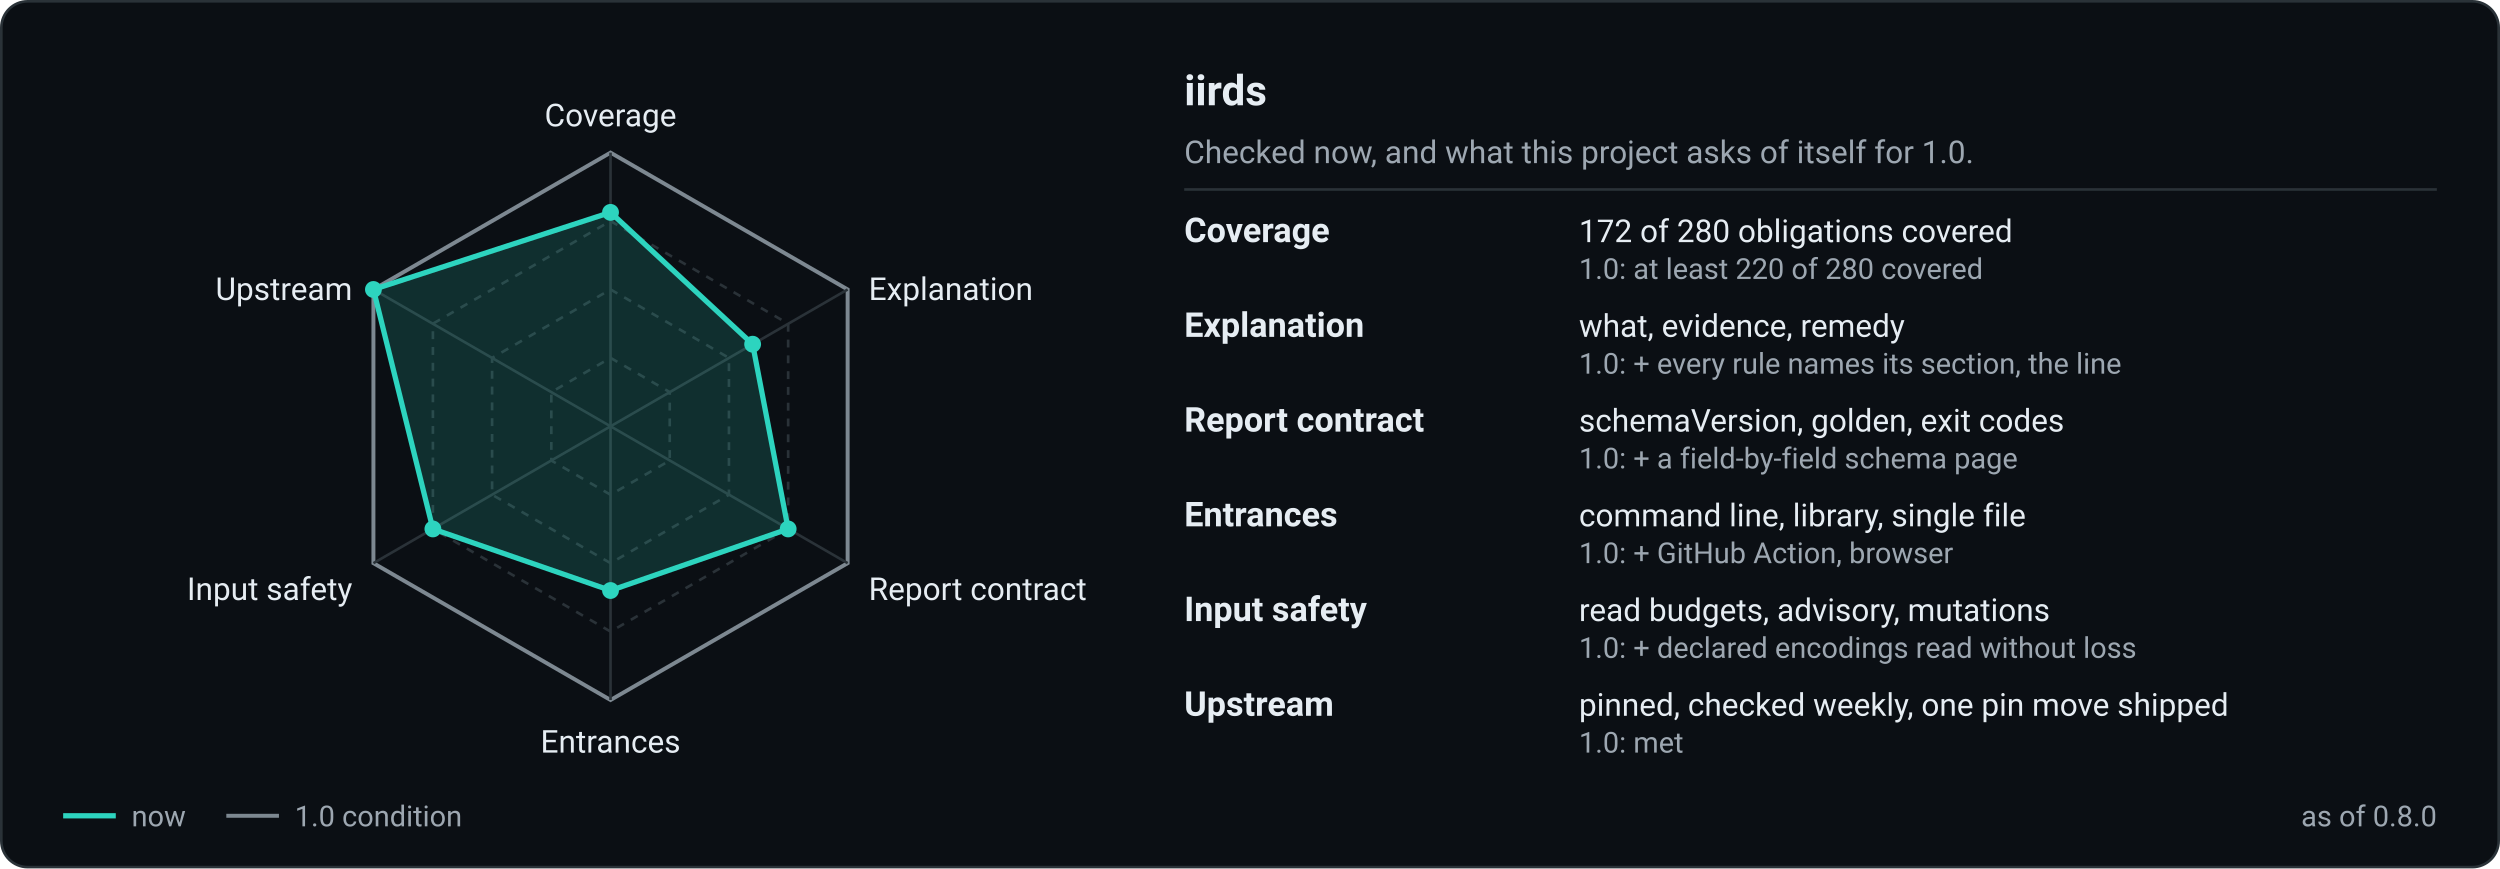
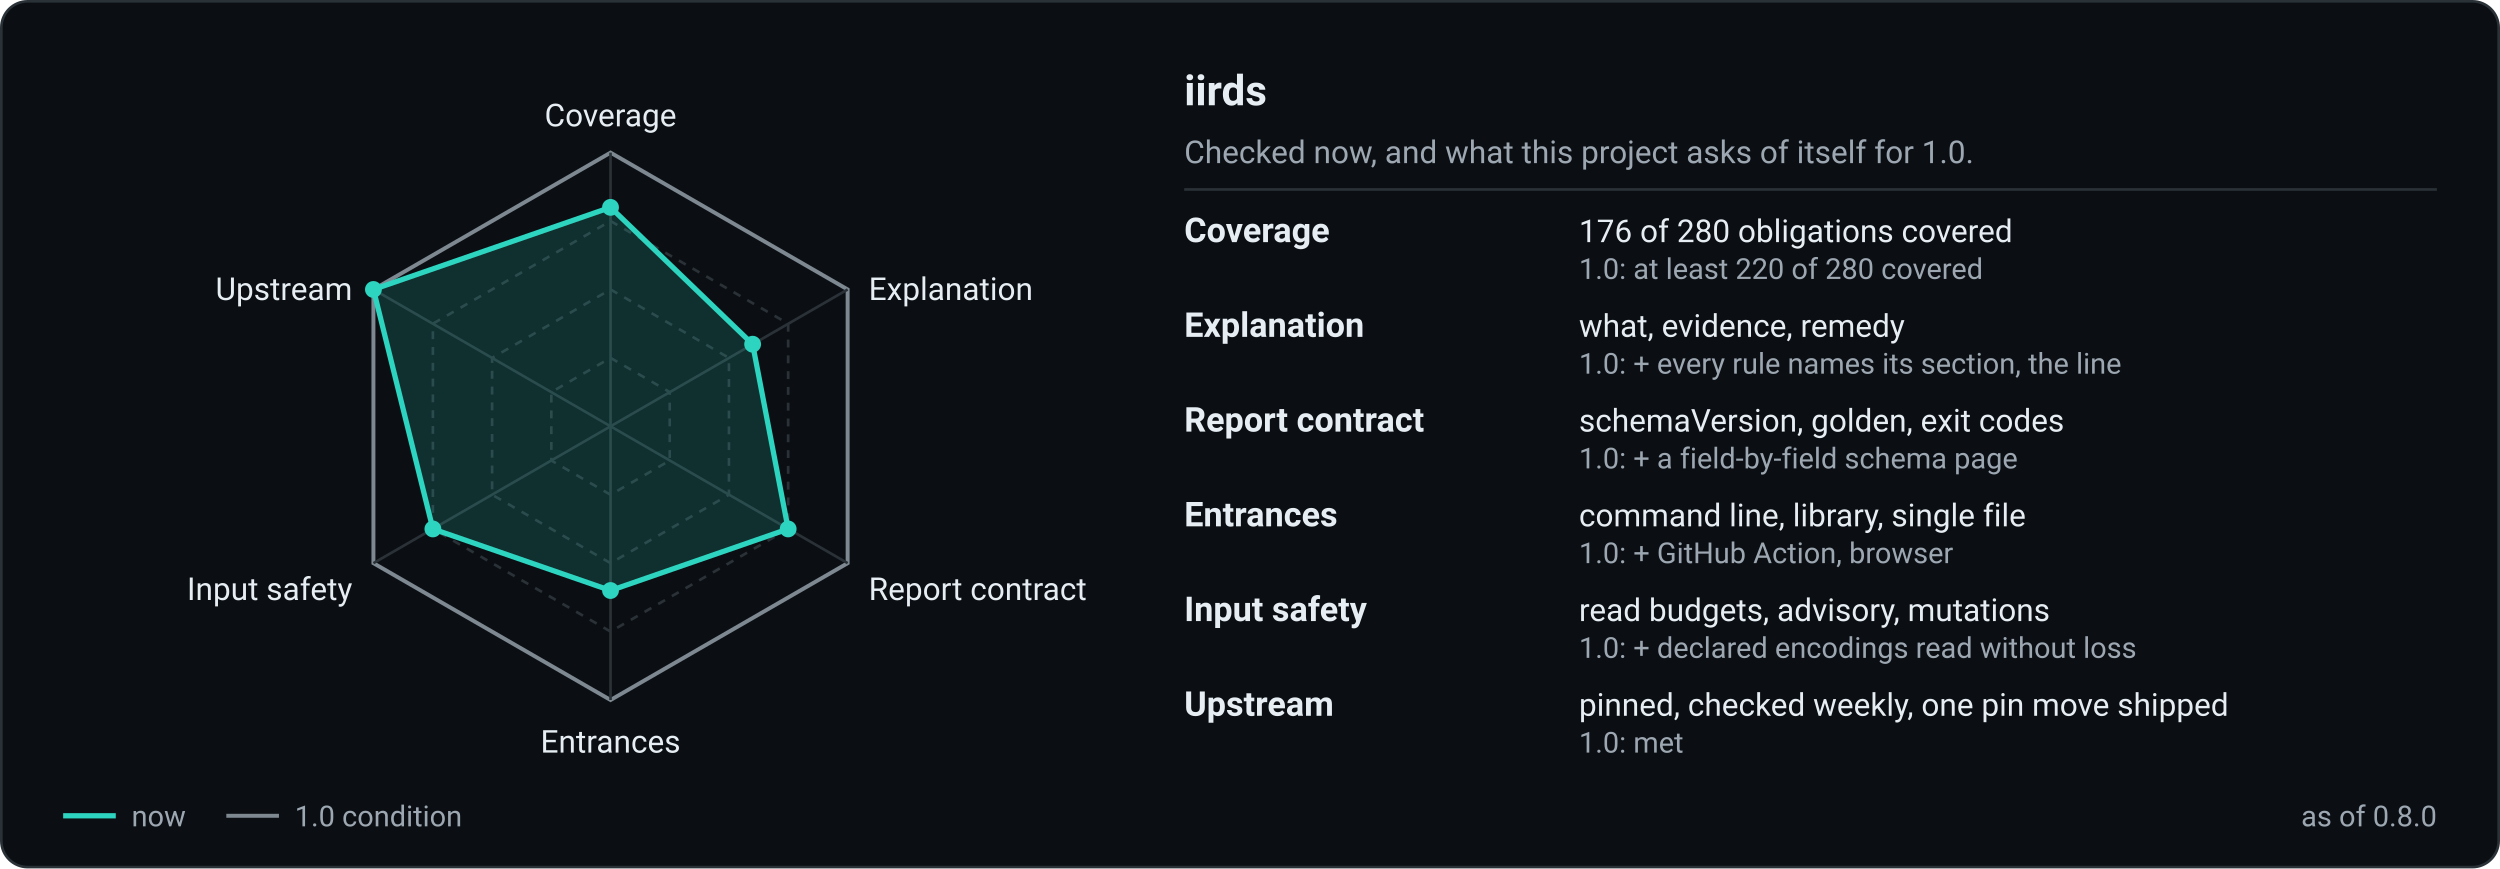
<svg xmlns="http://www.w3.org/2000/svg" width="950" height="330" viewBox="0 0 950 330" role="img" aria-labelledby="t d">
  <rect x="0.5" y="0.5" width="949" height="329" rx="10" fill="#0b0f14" stroke="#2a3238" />
  <polygon points="232.0,136.0 254.5,149.0 254.5,175.0 232.0,188.0 209.5,175.0 209.5,149.0" fill="none" stroke="#2a3238" stroke-width="1" stroke-dasharray="3 3" />
  <polygon points="232.0,110.0 277.0,136.0 277.0,188.0 232.0,214.0 187.0,188.0 187.0,136.0" fill="none" stroke="#2a3238" stroke-width="1" stroke-dasharray="3 3" />
  <polygon points="232.0,84.0 299.5,123.0 299.5,201.0 232.0,240.0 164.5,201.0 164.5,123.0" fill="none" stroke="#2a3238" stroke-width="1" stroke-dasharray="3 3" />
  <polygon points="232.0,58.0 322.1,110.0 322.1,214.0 232.0,266.0 141.9,214.0 141.9,110.0" fill="none" stroke="#7d8891" stroke-width="1.5" />
  <line x1="232" y1="162" x2="232.0" y2="58.0" stroke="#2a3238" stroke-width="1" />
  <line x1="232" y1="162" x2="322.1" y2="110.0" stroke="#2a3238" stroke-width="1" />
  <line x1="232" y1="162" x2="322.1" y2="214.0" stroke="#2a3238" stroke-width="1" />
  <line x1="232" y1="162" x2="232.0" y2="266.0" stroke="#2a3238" stroke-width="1" />
  <line x1="232" y1="162" x2="141.9" y2="214.0" stroke="#2a3238" stroke-width="1" />
  <line x1="232" y1="162" x2="141.9" y2="110.0" stroke="#2a3238" stroke-width="1" />
-   <polygon points="232.0,80.7 286.0,130.8 299.5,201.0 232.0,224.4 164.5,201.0 141.9,110.0" fill="#2dd4bf" fill-opacity="0.16" stroke="#2dd4bf" stroke-width="2" stroke-linejoin="round" />
-   <circle cx="232.0" cy="80.7" r="3.2" fill="#2dd4bf" />
+   <polygon points="232.0,78.8 286.0,130.8 299.5,201.0 232.0,224.4 164.5,201.0 141.9,110.0" fill="#2dd4bf" fill-opacity="0.16" stroke="#2dd4bf" stroke-width="2" stroke-linejoin="round" />
+   <circle cx="232.0" cy="78.8" r="3.2" fill="#2dd4bf" />
  <circle cx="286.0" cy="130.8" r="3.2" fill="#2dd4bf" />
  <circle cx="299.5" cy="201.0" r="3.2" fill="#2dd4bf" />
  <circle cx="232.0" cy="224.4" r="3.2" fill="#2dd4bf" />
  <circle cx="164.5" cy="201.0" r="3.2" fill="#2dd4bf" />
  <circle cx="141.9" cy="110.0" r="3.2" fill="#2dd4bf" />
  <text x="232.0" y="48.0" text-anchor="middle" font-family="-apple-system, 'Segoe UI', Roboto, 'Helvetica Neue', Arial, sans-serif" font-size="12" fill="#e6edf3">Coverage</text>
  <text x="330.1" y="114.0" text-anchor="start" font-family="-apple-system, 'Segoe UI', Roboto, 'Helvetica Neue', Arial, sans-serif" font-size="12" fill="#e6edf3">Explanation</text>
  <text x="330.1" y="228.0" text-anchor="start" font-family="-apple-system, 'Segoe UI', Roboto, 'Helvetica Neue', Arial, sans-serif" font-size="12" fill="#e6edf3">Report contract</text>
  <text x="232.0" y="286.0" text-anchor="middle" font-family="-apple-system, 'Segoe UI', Roboto, 'Helvetica Neue', Arial, sans-serif" font-size="12" fill="#e6edf3">Entrances</text>
  <text x="133.9" y="228.0" text-anchor="end" font-family="-apple-system, 'Segoe UI', Roboto, 'Helvetica Neue', Arial, sans-serif" font-size="12" fill="#e6edf3">Input safety</text>
  <text x="133.9" y="114.0" text-anchor="end" font-family="-apple-system, 'Segoe UI', Roboto, 'Helvetica Neue', Arial, sans-serif" font-size="12" fill="#e6edf3">Upstream</text>
  <line x1="24" y1="310" x2="44" y2="310" stroke="#2dd4bf" stroke-width="2" />
  <text x="50" y="314" font-family="-apple-system, 'Segoe UI', Roboto, 'Helvetica Neue', Arial, sans-serif" font-size="11" fill="#9da7b1">now</text>
  <line x1="86" y1="310" x2="106" y2="310" stroke="#7d8891" stroke-width="1.5" />
  <text x="112" y="314" font-family="-apple-system, 'Segoe UI', Roboto, 'Helvetica Neue', Arial, sans-serif" font-size="11" fill="#9da7b1">1.0 condition</text>
  <text x="926" y="314" text-anchor="end" font-family="-apple-system, 'Segoe UI', Roboto, 'Helvetica Neue', Arial, sans-serif" font-size="11" fill="#9da7b1">as of 0.8.0</text>
  <text x="450" y="40" font-family="-apple-system, 'Segoe UI', Roboto, 'Helvetica Neue', Arial, sans-serif" font-size="16" font-weight="600" fill="#e6edf3">iirds</text>
  <text x="450" y="62" font-family="-apple-system, 'Segoe UI', Roboto, 'Helvetica Neue', Arial, sans-serif" font-size="12" fill="#9da7b1">Checked now, and what this project asks of itself for 1.0.</text>
  <line x1="450" y1="72" x2="926" y2="72" stroke="#2a3238" />
  <text x="450" y="92" font-family="-apple-system, 'Segoe UI', Roboto, 'Helvetica Neue', Arial, sans-serif" font-size="13" font-weight="600" fill="#e6edf3">Coverage</text>
-   <text x="600" y="92" font-family="-apple-system, 'Segoe UI', Roboto, 'Helvetica Neue', Arial, sans-serif" font-size="12" fill="#e6edf3">172 of 280 obligations covered</text>
+   <text x="600" y="92" font-family="-apple-system, 'Segoe UI', Roboto, 'Helvetica Neue', Arial, sans-serif" font-size="12" fill="#e6edf3">176 of 280 obligations covered</text>
  <text x="600" y="106" font-family="-apple-system, 'Segoe UI', Roboto, 'Helvetica Neue', Arial, sans-serif" font-size="11" fill="#9da7b1">1.0: at least 220 of 280 covered</text>
  <text x="450" y="128" font-family="-apple-system, 'Segoe UI', Roboto, 'Helvetica Neue', Arial, sans-serif" font-size="13" font-weight="600" fill="#e6edf3">Explanation</text>
  <text x="600" y="128" font-family="-apple-system, 'Segoe UI', Roboto, 'Helvetica Neue', Arial, sans-serif" font-size="12" fill="#e6edf3">what, evidence, remedy</text>
  <text x="600" y="142" font-family="-apple-system, 'Segoe UI', Roboto, 'Helvetica Neue', Arial, sans-serif" font-size="11" fill="#9da7b1">1.0: + every rule names its section, the line</text>
  <text x="450" y="164" font-family="-apple-system, 'Segoe UI', Roboto, 'Helvetica Neue', Arial, sans-serif" font-size="13" font-weight="600" fill="#e6edf3">Report contract</text>
  <text x="600" y="164" font-family="-apple-system, 'Segoe UI', Roboto, 'Helvetica Neue', Arial, sans-serif" font-size="12" fill="#e6edf3">schemaVersion, golden, exit codes</text>
  <text x="600" y="178" font-family="-apple-system, 'Segoe UI', Roboto, 'Helvetica Neue', Arial, sans-serif" font-size="11" fill="#9da7b1">1.0: + a field-by-field schema page</text>
  <text x="450" y="200" font-family="-apple-system, 'Segoe UI', Roboto, 'Helvetica Neue', Arial, sans-serif" font-size="13" font-weight="600" fill="#e6edf3">Entrances</text>
  <text x="600" y="200" font-family="-apple-system, 'Segoe UI', Roboto, 'Helvetica Neue', Arial, sans-serif" font-size="12" fill="#e6edf3">command line, library, single file</text>
  <text x="600" y="214" font-family="-apple-system, 'Segoe UI', Roboto, 'Helvetica Neue', Arial, sans-serif" font-size="11" fill="#9da7b1">1.0: + GitHub Action, browser</text>
  <text x="450" y="236" font-family="-apple-system, 'Segoe UI', Roboto, 'Helvetica Neue', Arial, sans-serif" font-size="13" font-weight="600" fill="#e6edf3">Input safety</text>
  <text x="600" y="236" font-family="-apple-system, 'Segoe UI', Roboto, 'Helvetica Neue', Arial, sans-serif" font-size="12" fill="#e6edf3">read budgets, advisory, mutations</text>
  <text x="600" y="250" font-family="-apple-system, 'Segoe UI', Roboto, 'Helvetica Neue', Arial, sans-serif" font-size="11" fill="#9da7b1">1.0: + declared encodings read without loss</text>
  <text x="450" y="272" font-family="-apple-system, 'Segoe UI', Roboto, 'Helvetica Neue', Arial, sans-serif" font-size="13" font-weight="600" fill="#e6edf3">Upstream</text>
  <text x="600" y="272" font-family="-apple-system, 'Segoe UI', Roboto, 'Helvetica Neue', Arial, sans-serif" font-size="12" fill="#e6edf3">pinned, checked weekly, one pin move shipped</text>
  <text x="600" y="286" font-family="-apple-system, 'Segoe UI', Roboto, 'Helvetica Neue', Arial, sans-serif" font-size="11" fill="#9da7b1">1.0: met</text>
</svg>
